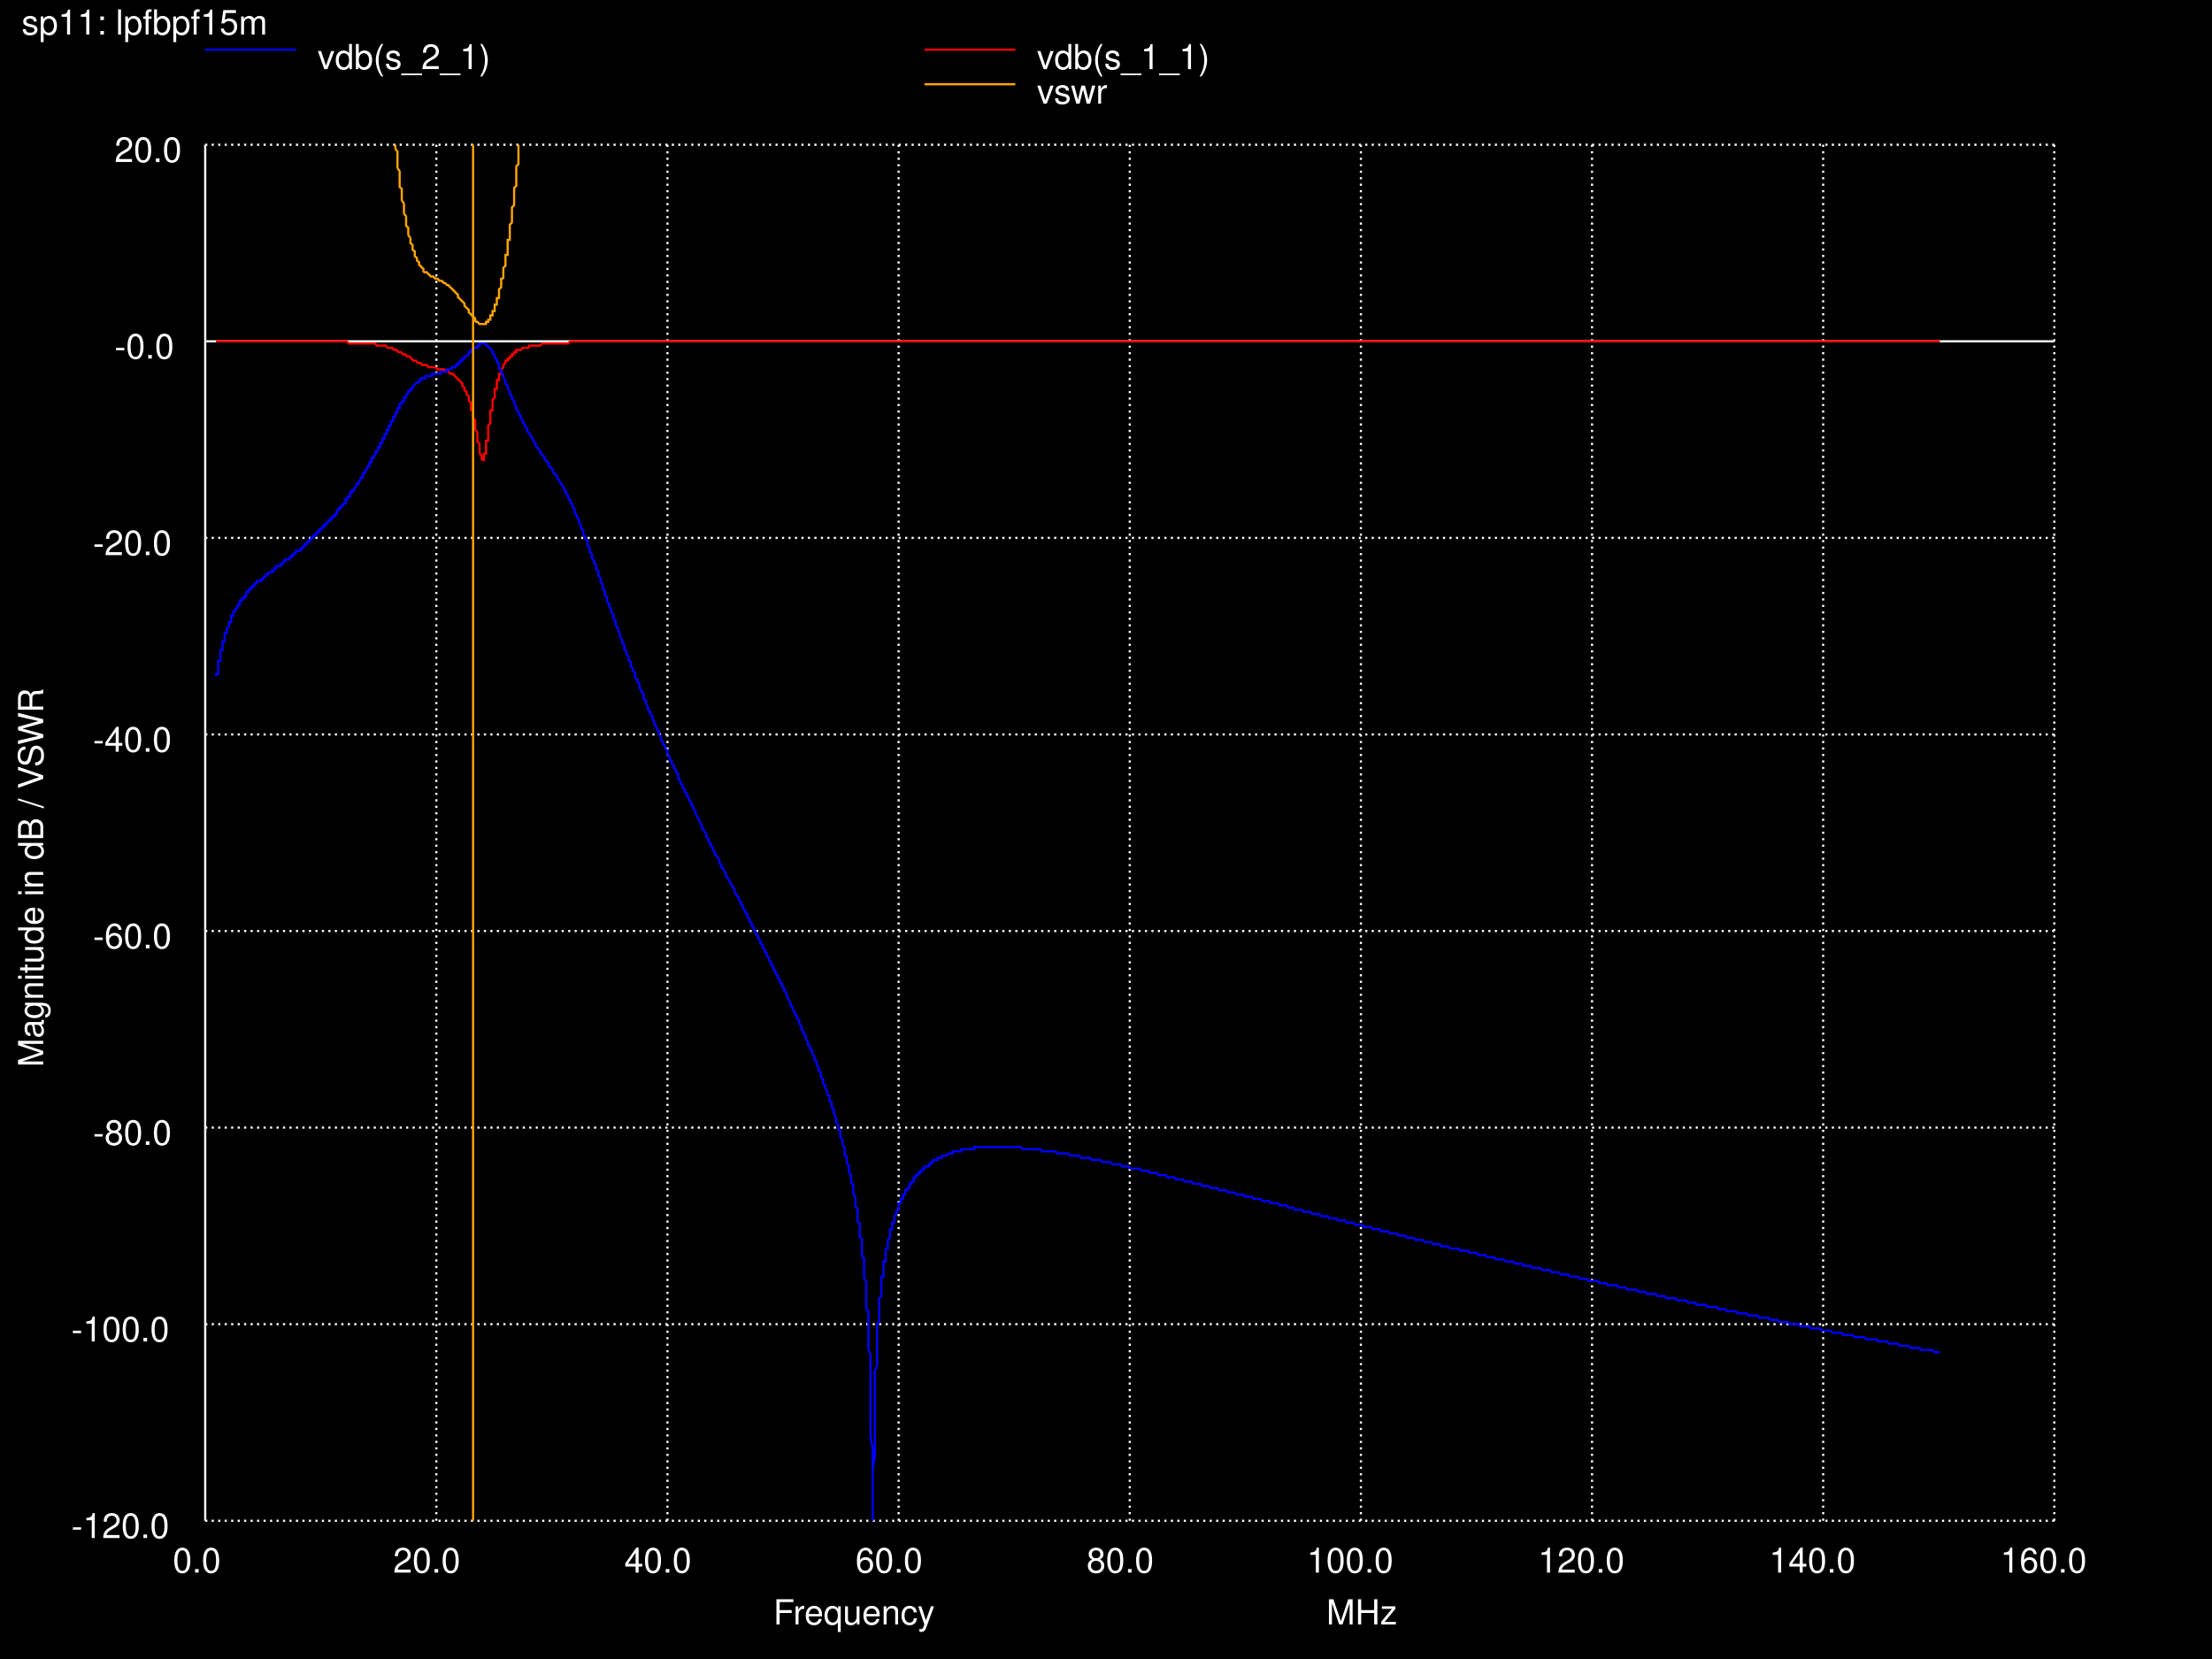
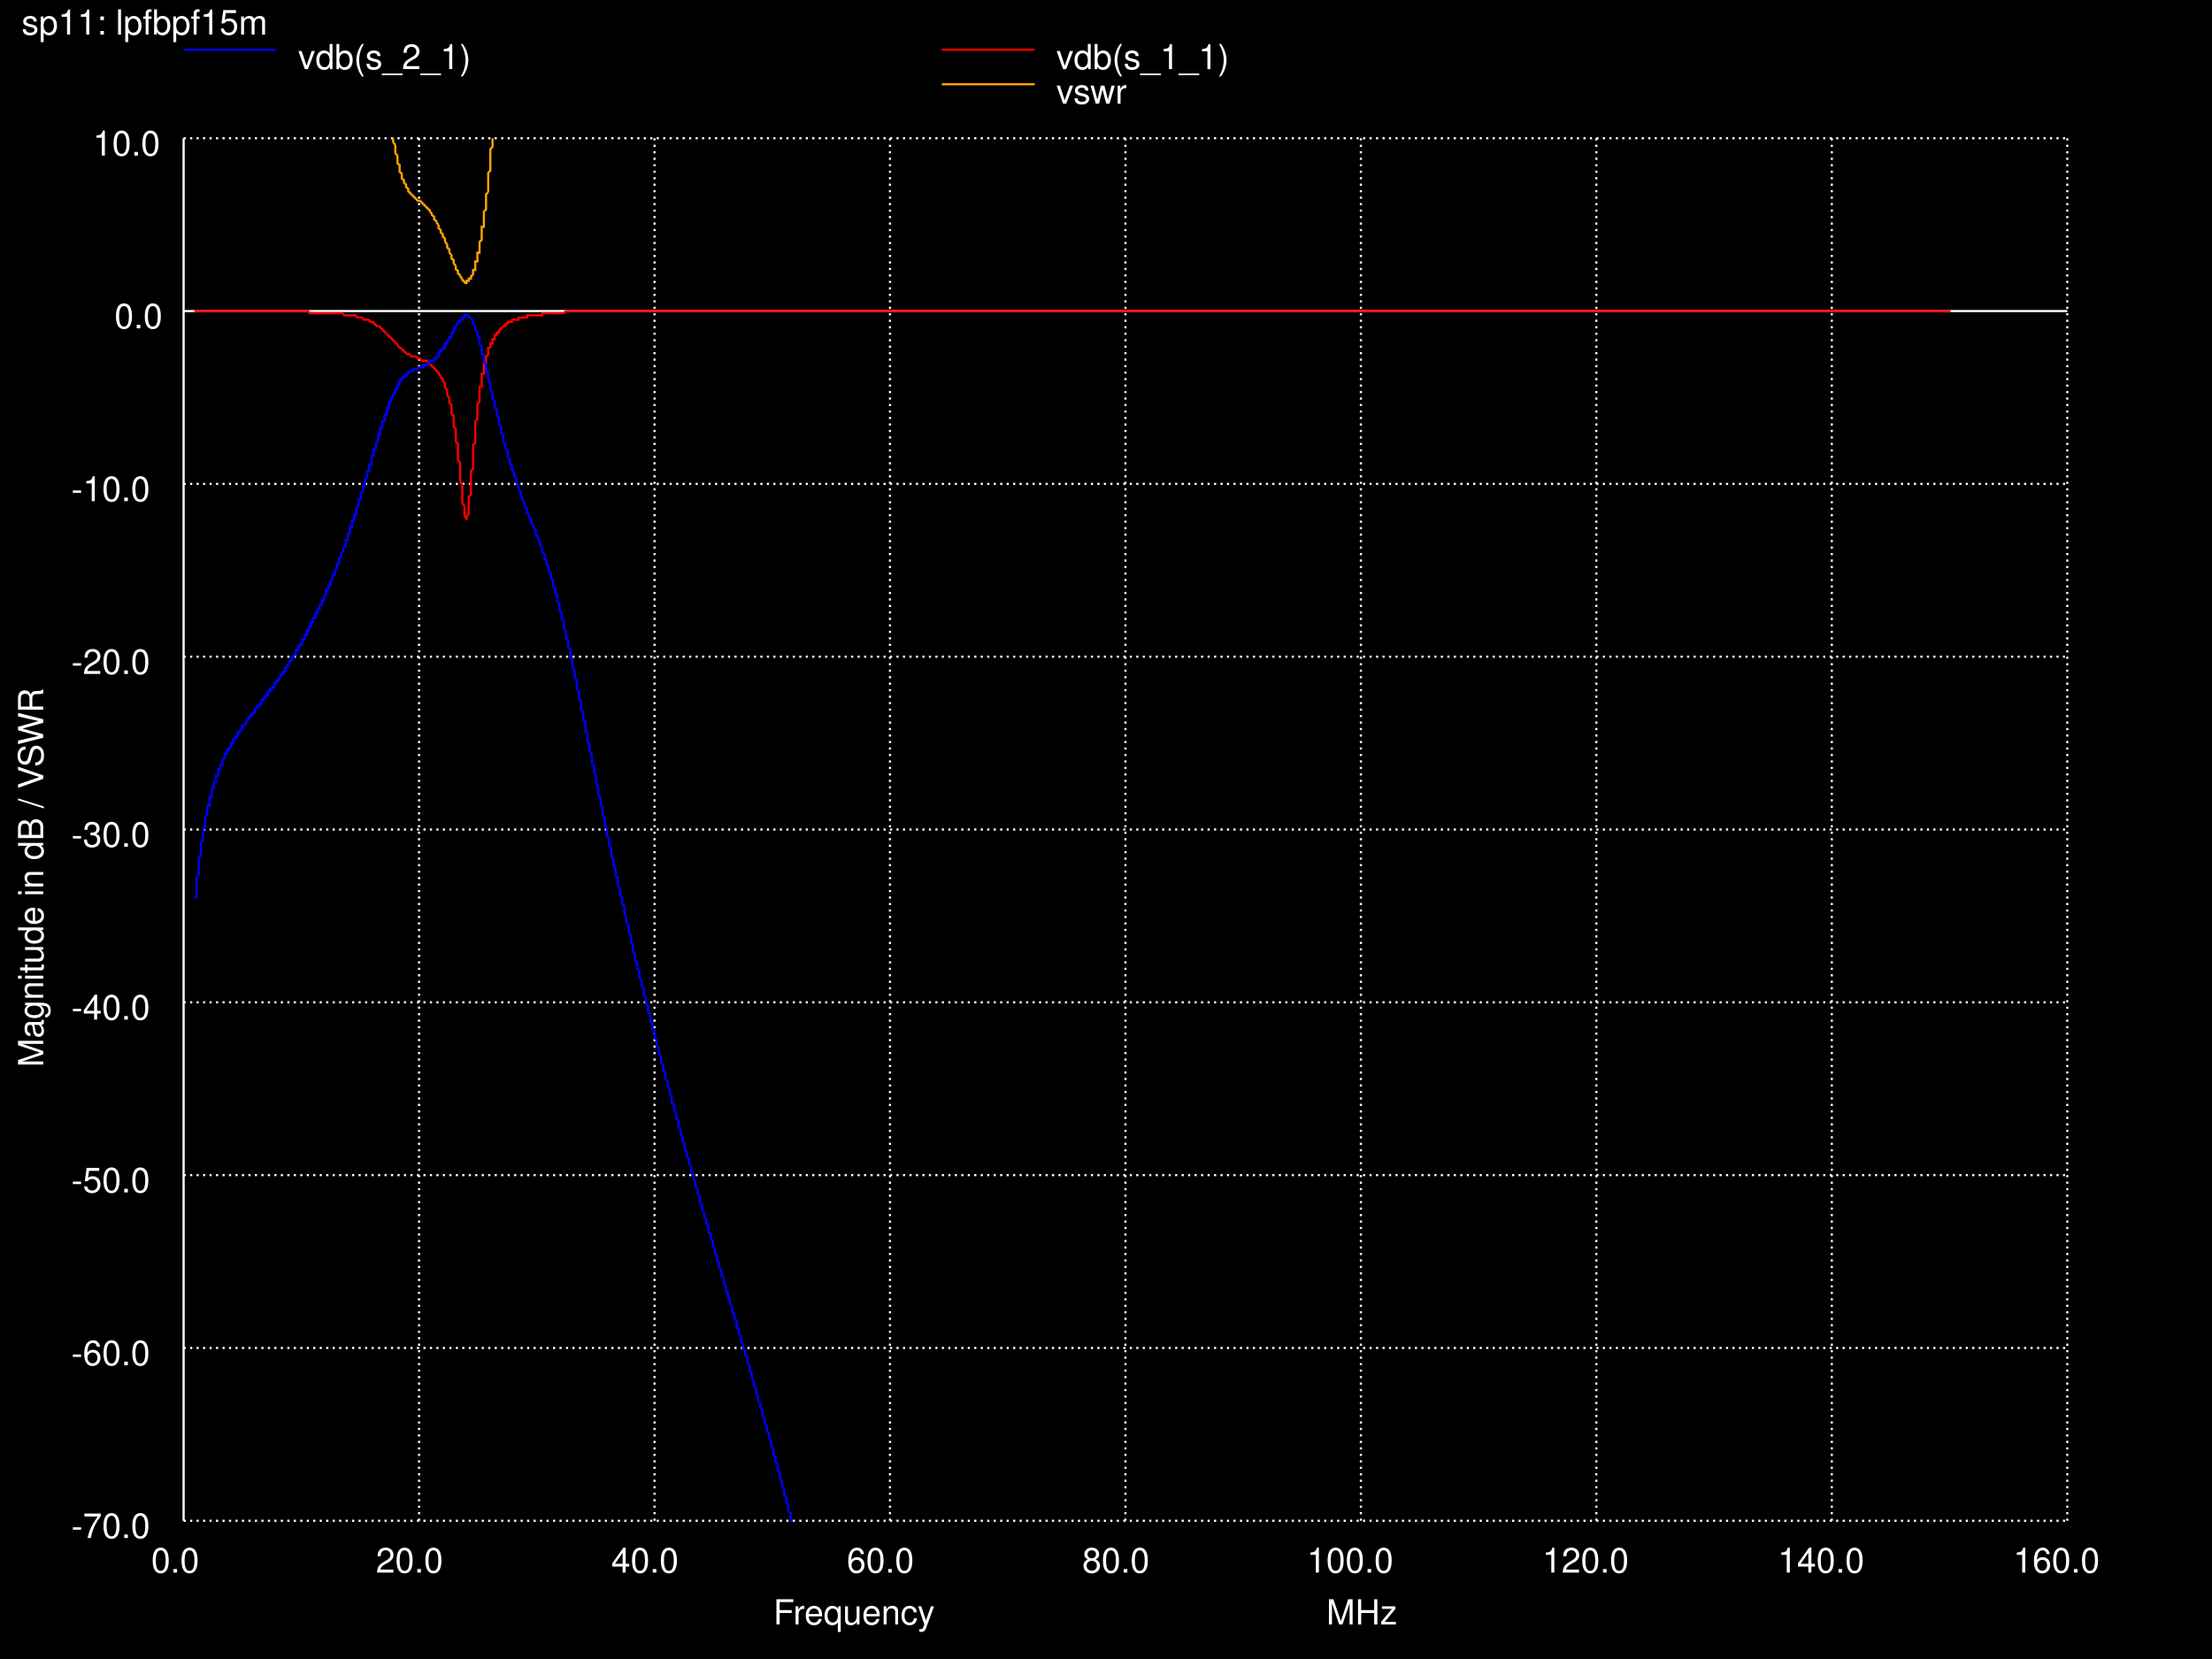
<svg xmlns="http://www.w3.org/2000/svg" version="1.1" width="100%" height="100%" viewBox="0 0 1024 768" style="fill: none; font-family: Helvetica;  font: Helvetica; ">
  <rect x="0" y="0" width="1024" height="768" fill="black" stroke="none" />
  <text stroke="none" fill="white" font-size="16" x="358" y="752">
Frequency
</text>
  <text transform="rotate(-90, 20, 494)" stroke="none" fill="white" font-size="16" x="20" y="494">
Magnitude in dB / VSWR
</text>
  <text stroke="none" fill="white" font-size="16" x="10" y="16">
sp11: lpfbpf15m
</text>
-   <path stroke="white" d="M95 704l0 -637" />
-   <text stroke="none" fill="white" font-size="16" x="80" y="728">
+   <path stroke="white" d="M85 704l0 -640" />
+   <text stroke="none" fill="white" font-size="16" x="70" y="728">
0.0
</text>
-   <path stroke="white" stroke-dasharray="1,2" d="M202 704l0 -637" />
-   <text stroke="none" fill="white" font-size="16" x="182" y="728">
+   <path stroke="white" stroke-dasharray="1,2" d="M194 704l0 -640" />
+   <text stroke="none" fill="white" font-size="16" x="174" y="728">
20.0
</text>
-   <path stroke="white" stroke-dasharray="1,2" d="M309 704l0 -637" />
-   <text stroke="none" fill="white" font-size="16" x="289" y="728">
+   <path stroke="white" stroke-dasharray="1,2" d="M303 704l0 -640" />
+   <text stroke="none" fill="white" font-size="16" x="283" y="728">
40.0
</text>
-   <path stroke="white" stroke-dasharray="1,2" d="M416 704l0 -637" />
-   <text stroke="none" fill="white" font-size="16" x="396" y="728">
+   <path stroke="white" stroke-dasharray="1,2" d="M412 704l0 -640" />
+   <text stroke="none" fill="white" font-size="16" x="392" y="728">
60.0
</text>
-   <path stroke="white" stroke-dasharray="1,2" d="M523 704l0 -637" />
-   <text stroke="none" fill="white" font-size="16" x="503" y="728">
+   <path stroke="white" stroke-dasharray="1,2" d="M521 704l0 -640" />
+   <text stroke="none" fill="white" font-size="16" x="501" y="728">
80.0
</text>
-   <path stroke="white" stroke-dasharray="1,2" d="M630 704l0 -637" />
+   <path stroke="white" stroke-dasharray="1,2" d="M630 704l0 -640" />
  <text stroke="none" fill="white" font-size="16" x="605" y="728">
100.0
</text>
-   <path stroke="white" stroke-dasharray="1,2" d="M737 704l0 -637" />
-   <text stroke="none" fill="white" font-size="16" x="712" y="728">
+   <path stroke="white" stroke-dasharray="1,2" d="M739 704l0 -640" />
+   <text stroke="none" fill="white" font-size="16" x="714" y="728">
120.0
</text>
-   <path stroke="white" stroke-dasharray="1,2" d="M844 704l0 -637" />
-   <text stroke="none" fill="white" font-size="16" x="819" y="728">
+   <path stroke="white" stroke-dasharray="1,2" d="M848 704l0 -640" />
+   <text stroke="none" fill="white" font-size="16" x="823" y="728">
140.0
</text>
-   <path stroke="white" stroke-dasharray="1,2" d="M951 704l0 -637" />
-   <text stroke="none" fill="white" font-size="16" x="926" y="728">
+   <path stroke="white" stroke-dasharray="1,2" d="M957 704l0 -640" />
+   <text stroke="none" fill="white" font-size="16" x="932" y="728">
160.0
</text>
  <text stroke="none" fill="white" font-size="16" x="614" y="752">
MHz
</text>
-   <path stroke="white" stroke-dasharray="1,2" d="M95 704l856 0" />
+   <path stroke="white" stroke-dasharray="1,2" d="M85 704l872 0" />
  <text stroke="none" fill="white" font-size="16" x="33" y="712">
- -120.0
+ -70.0
</text>
-   <path stroke="white" stroke-dasharray="1,2" d="M95 613l856 0" />
-   <text stroke="none" fill="white" font-size="16" x="33" y="621">
- -100.0
- </text>
-   <path stroke="white" stroke-dasharray="1,2" d="M95 522l856 0" />
-   <text stroke="none" fill="white" font-size="16" x="43" y="530">
- -80.0
- </text>
-   <path stroke="white" stroke-dasharray="1,2" d="M95 431l856 0" />
-   <text stroke="none" fill="white" font-size="16" x="43" y="439">
+   <path stroke="white" stroke-dasharray="1,2" d="M85 624l872 0" />
+   <text stroke="none" fill="white" font-size="16" x="33" y="632">
-60.0
</text>
-   <path stroke="white" stroke-dasharray="1,2" d="M95 340l856 0" />
-   <text stroke="none" fill="white" font-size="16" x="43" y="348">
+   <path stroke="white" stroke-dasharray="1,2" d="M85 544l872 0" />
+   <text stroke="none" fill="white" font-size="16" x="33" y="552">
+ -50.0
+ </text>
+   <path stroke="white" stroke-dasharray="1,2" d="M85 464l872 0" />
+   <text stroke="none" fill="white" font-size="16" x="33" y="472">
-40.0
</text>
-   <path stroke="white" stroke-dasharray="1,2" d="M95 249l856 0" />
-   <text stroke="none" fill="white" font-size="16" x="43" y="257">
+   <path stroke="white" stroke-dasharray="1,2" d="M85 384l872 0" />
+   <text stroke="none" fill="white" font-size="16" x="33" y="392">
+ -30.0
+ </text>
+   <path stroke="white" stroke-dasharray="1,2" d="M85 304l872 0" />
+   <text stroke="none" fill="white" font-size="16" x="33" y="312">
-20.0
</text>
-   <path stroke="white" d="M95 158l856 0" />
-   <text stroke="none" fill="white" font-size="16" x="53" y="166">
- -0.0
+   <path stroke="white" stroke-dasharray="1,2" d="M85 224l872 0" />
+   <text stroke="none" fill="white" font-size="16" x="33" y="232">
+ -10.0
</text>
-   <path stroke="white" stroke-dasharray="1,2" d="M95 67l856 0" />
-   <text stroke="none" fill="white" font-size="16" x="53" y="75">
- 20.0
+   <path stroke="white" d="M85 144l872 0" />
+   <text stroke="none" fill="white" font-size="16" x="53" y="152">
+ 0.0
+ </text>
+   <path stroke="white" stroke-dasharray="1,2" d="M85 64l872 0" />
+   <text stroke="none" fill="white" font-size="16" x="43" y="72">
+ 10.0
</text>
  <text stroke="none" fill="white" font-size="16" x="10" y="32">
     
</text>
-   <path stroke="red" d="M428 23l42 0" />
-   <text stroke="none" fill="white" font-size="16" x="480" y="32">
+   <path stroke="red" d="M436 23l43 0" />
+   <text stroke="none" fill="white" font-size="16" x="489" y="32">
vdb(s_1_1)
</text>
-   <path stroke="red" d="M100 158l61 0M161 159l0 -1M161 159l13 0M174 160l0 -1M174 160l5 0M179 161l0 -1M179 161l3 0M182 162l0 -1M182 162l2 0M184 163l0 -1M184 163l2 0M186 164l0 -1M186 164l2 0M188 165l0 -1M188 165l2 0M190 166l0 -1M190 166l1 0M191 167l0 -1" />
-   <path stroke="red" d="M191 167l2 0M193 168l0 -1M193 168l2 0M195 169l0 -1M195 169l3 0M198 170l0 -1M198 170l4 0M202 171l0 -1M202 171l4 0M206 172l0 -1M206 172l2 0M208 173l0 -1M208 173l2 0M210 174l0 -1M210 174l1 0M211 175l0 -1M211 175l1 0M212 176l0 -1" />
-   <path stroke="red" d="M212 176l1 0M213 177l0 -1M213 177l1 0M214 179l0 -2M214 179l1 0M215 181l0 -2M215 181l1 0M216 183l0 -2M216 183l1 0M217 186l0 -3M217 186l1 0M218 190l0 -4M218 190l1 0M219 194l0 -4M219 194l1 0M220 199l0 -5M220 199l1 1M221 205l0 -5" />
-   <path stroke="red" d="M221 205l1 0M222 210l0 -5M222 210l1 1M223 213l0 -2M223 213l1 0 0 -3 1 0 0 -6 1 0 0 -7 1 -1 0 -6 1 0 0 -5 1 -1 0 -4 1 0 0 -4 1 0 0 -3 1 0 0 -2 1 -1 0 -1 1 -1 0 -1 1 0 0 -1 1 0 0 -1 1 0 0 -1 1 0 0 -1 1 0 0 -1 2 0 1 -1 3 0" />
-   <path stroke="red" d="M245 161l0 -1 5 0 1 -1 12 0 1 -1 634 0" />
-   <path stroke="blue" d="M95 23l42 0" />
-   <text stroke="none" fill="white" font-size="16" x="147" y="32">
+   <path stroke="red" d="M90 144l53 0M143 145l0 -1M143 145l16 0M159 146l0 -1M159 146l6 0M165 147l0 -1M165 147l3 0M168 148l0 -1M168 148l3 0M171 149l0 -1M171 149l2 0M173 150l0 -1M173 150l1 0M174 151l0 -1M174 151l2 0M176 152l0 -1M176 152l1 0M177 153l0 -1" />
+   <path stroke="red" d="M177 153l1 0M178 154l0 -1M178 154l1 0M179 155l0 -1M179 155l1 0M180 156l0 -1M180 156l1 0M181 157l0 -1M181 157l1 0M182 158l0 -1M182 158l1 0M183 159l0 -1M183 159l1 0M184 160l0 -1M184 160l1 1 1 0M186 162l0 -1M186 162l1 0M187 163l0 -1" />
+   <path stroke="red" d="M187 163l1 0M188 164l0 -1M188 164l2 0M190 165l0 -1M190 165l3 0M193 166l0 -1M193 166l2 0M195 167l0 -1M195 167l3 0M198 168l0 -1M198 168l1 0M199 169l0 -1M199 169l1 0M200 170l0 -1M200 170l1 0M201 171l0 -1M201 171l1 0M202 172l0 -1" />
+   <path stroke="red" d="M202 172l1 0M203 173l0 -1M203 173l1 1M204 175l0 -1M204 175l1 0M205 177l0 -2M205 177l1 0M206 180l0 -3M206 180l1 0M207 183l0 -3M207 183l1 1M208 187l0 -3M208 187l1 0M209 192l0 -5M209 192l1 0M210 198l0 -6M210 198l1 0M211 205l0 -7" />
+   <path stroke="red" d="M211 205l1 0M212 213l0 -8M212 213l1 1M213 223l0 -9M213 223l1 1M214 233l0 -9M214 233l1 1M215 239l0 -5M215 239l1 1 0 -1 1 -1 0 -8 1 -1 0 -11 1 -1 0 -11 1 -1 0 -10 1 -1 0 -7 1 -1 0 -7 1 0 0 -6 1 0 0 -5 1 0 0 -3 1 -1 0 -3 1 0" />
+   <path stroke="red" d="M227 161l0 -2 1 0 0 -2 1 0 0 -2 1 0 0 -1 1 0 0 -1 2 -2 1 0 0 -1 1 0 0 -1 2 0 0 -1 3 0 0 -1 4 0 0 -1 7 0 0 -1 10 0 1 -1 641 0" />
+   <path stroke="blue" d="M85 23l43 0" />
+   <text stroke="none" fill="white" font-size="16" x="138" y="32">
vdb(s_2_1)
</text>
-   <path stroke="blue" d="M100 313l0 -1 1 0 0 -6 1 0 0 -5 1 0 0 -4 1 0 0 -4 1 0 0 -2 1 -1 0 -2 1 0 0 -3 1 0 0 -2 1 0 0 -1 1 -1 0 -1 1 0 0 -2 1 0 0 -1 1 0 0 -1 1 0 0 -2 1 0 0 -1 1 0 0 -1 1 0 0 -1 1 0 0 -1 1 0 0 -1 2 0 0 -1 1 0 0 -1 1 0 0 -1 1 0 0 -1" />
-   <path stroke="blue" d="M124 265l2 0 0 -1 1 0 0 -1 1 0 0 -1 2 0 0 -1 1 0 0 -1 1 0 0 -1 2 0 0 -1 1 0 0 -1 1 0 0 -1 1 0 0 -1 2 0 0 -1 1 0 0 -1 1 0 0 -1 1 0 0 -1 1 0 0 -1 1 0 0 -1 1 0 0 -1 1 0 0 -1 1 0 0 -1 1 0 0 -1 1 0 0 -1 1 0 0 -1 1 0 0 -1 1 0" />
-   <path stroke="blue" d="M152 242l0 -1 1 0 0 -1 1 0 0 -1 1 0 0 -1 1 0 0 -2 1 0 0 -1 1 0 0 -1 1 0 0 -1 1 0 0 -2 1 0 0 -1 1 0 0 -2 1 0 0 -1 1 0 0 -1 1 -1 0 -1 1 0 0 -1 1 -1 0 -1 1 0 0 -2 1 0 0 -1 1 -1 0 -1 1 0 0 -2 1 0 0 -2 1 0 0 -1 1 -1 0 -1 1 0" />
-   <path stroke="blue" d="M175 209l0 -2 1 0 0 -2 1 0 0 -2 1 0 0 -2 1 0 0 -2 1 0 0 -2 1 0 0 -2 1 0 0 -2 1 0 0 -2 1 0 0 -2 1 0 0 -2 1 0 0 -1 1 0 0 -2 1 0 0 -1 1 -1 0 -1 1 0 0 -1 1 0 0 -1 2 -2 1 0 0 -1 1 0 0 -1 2 0 0 -1 3 0 0 -1 4 0 0 -1 3 0 0 -1 2 0" />
-   <path stroke="blue" d="M209 171l0 -1 2 0 0 -1 1 0 0 -1 1 0 0 -1 1 0 0 -1 1 0 0 -1 1 0 1 -1 0 -1 1 0 0 -1 1 0 0 -1 2 0 0 -1 1 0 0 -1 3 0M225 160l0 -1M225 160l1 0M226 161l0 -1M226 161l1 0M227 162l0 -1M227 162l1 0M228 164l0 -2M228 164l1 0M229 166l0 -2" />
-   <path stroke="blue" d="M229 166l1 0M230 168l0 -2M230 168l1 0M231 171l0 -3M231 171l1 0M232 173l0 -2M232 173l1 0M233 175l0 -2M233 175l1 1M234 178l0 -2M234 178l1 0M235 180l0 -2M235 180l1 1M236 183l0 -2M236 183l1 0M237 185l0 -2M237 185l1 0M238 187l0 -2" />
-   <path stroke="blue" d="M238 187l1 1M239 190l0 -2M239 190l1 0M240 192l0 -2M240 192l1 0M241 194l0 -2M241 194l1 0M242 196l0 -2M242 196l1 0M243 198l0 -2M243 198l1 0M244 200l0 -2M244 200l1 0M245 201l0 -1M245 201l1 1M246 203l0 -1M246 203l1 0M247 205l0 -2" />
-   <path stroke="blue" d="M247 205l1 0M248 207l0 -2M248 207l1 0M249 208l0 -1M249 208l1 0M250 210l0 -2M250 210l1 0M251 211l0 -1M251 211l1 0M252 213l0 -2M252 213l1 0M253 214l0 -1M253 214l1 0M254 216l0 -2M254 216l1 0M255 217l0 -1M255 217l1 0M256 219l0 -2" />
-   <path stroke="blue" d="M256 219l1 0M257 220l0 -1M257 220l1 0M258 222l0 -2M258 222l1 0M259 223l0 -1M259 223l1 1M260 225l0 -1M260 225l1 0M261 227l0 -2M261 227l1 0M262 229l0 -2M262 229l1 0M263 231l0 -2M263 231l1 0M264 233l0 -2M264 233l1 0M265 235l0 -2" />
-   <path stroke="blue" d="M265 235l1 0M266 238l0 -3M266 238l1 0M267 240l0 -2M267 240l1 0M268 242l0 -2M268 242l1 1M269 245l0 -2M269 245l1 0M270 248l0 -3M270 248l1 0M271 250l0 -2M271 250l1 0M272 253l0 -3M272 253l1 0M273 256l0 -3M273 256l1 0M274 259l0 -3" />
-   <path stroke="blue" d="M274 259l1 0M275 261l0 -2M275 261l1 0M276 264l0 -3M276 264l1 0M277 267l0 -3M277 267l1 0M278 270l0 -3M278 270l1 0M279 273l0 -3M279 273l1 0M280 276l0 -3M280 276l1 0M281 279l0 -3M281 279l1 0M282 281l0 -2M282 281l1 1M283 284l0 -2" />
-   <path stroke="blue" d="M283 284l1 0M284 287l0 -3M284 287l1 0M285 290l0 -3M285 290l1 0M286 292l0 -2M286 292l1 1M287 295l0 -2M287 295l1 1M288 298l0 -2M288 298l1 0M289 301l0 -3M289 301l1 0M290 303l0 -2M290 303l1 1M291 306l0 -2M291 306l1 0M292 309l0 -3" />
-   <path stroke="blue" d="M292 309l1 0M293 311l0 -2M293 311l1 0M294 314l0 -3M294 314l1 0M295 316l0 -2M295 316l1 0M296 319l0 -3M296 319l1 0M297 321l0 -2M297 321l1 0M298 324l0 -3M298 324l1 0M299 326l0 -2M299 326l1 1M300 329l0 -2M300 329l1 0M301 331l0 -2" />
-   <path stroke="blue" d="M301 331l1 0M302 333l0 -2M302 333l1 1M303 336l0 -2M303 336l1 0M304 338l0 -2M304 338l1 0M305 340l0 -2M305 340l1 1M306 343l0 -2M306 343l1 0M307 345l0 -2M307 345l1 0M308 347l0 -2M308 347l1 0M309 350l0 -3M309 350l1 0M310 352l0 -2" />
-   <path stroke="blue" d="M310 352l1 0M311 354l0 -2M311 354l1 0M312 356l0 -2M312 356l1 0M313 358l0 -2M313 358l1 0M314 361l0 -3M314 361l1 0M315 363l0 -2M315 363l1 0M316 365l0 -2M316 365l1 0M317 367l0 -2M317 367l1 0M318 369l0 -2M318 369l1 0M319 371l0 -2" />
-   <path stroke="blue" d="M319 371l1 0M320 373l0 -2M320 373l1 0M321 375l0 -2M321 375l1 0M322 377l0 -2M322 377l1 1M323 379l0 -1M323 379l1 1M324 381l0 -1M324 381l1 1M325 384l0 -2M325 384l1 0M326 385l0 -1M326 385l1 1M327 388l0 -2M327 388l1 0M328 390l0 -2" />
-   <path stroke="blue" d="M328 390l1 0M329 392l0 -2M329 392l1 0M330 394l0 -2M330 394l1 0M331 396l0 -2M331 396l1 0M332 397l0 -1M332 397l1 1M333 400l0 -2M333 400l1 0M334 402l0 -2M334 402l1 0M335 403l0 -1M335 403l1 1M336 406l0 -2M336 406l1 0M337 407l0 -1" />
-   <path stroke="blue" d="M337 407l1 1M338 409l0 -1M338 409l1 1M339 411l0 -1M339 411l1 0M340 413l0 -2M340 413l1 1M341 415l0 -1M341 415l1 0M342 417l0 -2M342 417l1 0M343 419l0 -2M343 419l1 0M344 421l0 -2M344 421l1 0M345 423l0 -2M345 423l1 0M346 425l0 -2" />
-   <path stroke="blue" d="M346 425l1 0M347 427l0 -2M347 427l1 0M348 429l0 -2M348 429l1 0M349 431l0 -2M349 431l1 0M350 433l0 -2M350 433l1 0M351 435l0 -2M351 435l1 0M352 437l0 -2M352 437l1 0M353 439l0 -2M353 439l1 0M354 441l0 -2M354 441l1 0M355 443l0 -2" />
-   <path stroke="blue" d="M355 443l1 0M356 445l0 -2M356 445l1 0M357 447l0 -2M357 447l1 0M358 449l0 -2M358 449l1 0M359 451l0 -2M359 451l1 0M360 453l0 -2M360 453l1 0M361 455l0 -2M361 455l1 0M362 457l0 -2M362 457l1 0M363 459l0 -2M363 459l1 0M364 461l0 -2" />
-   <path stroke="blue" d="M364 461l1 1M365 463l0 -1M365 463l1 1M366 466l0 -2M366 466l1 0M367 468l0 -2M367 468l1 0M368 470l0 -2M368 470l1 0M369 472l0 -2M369 472l1 0M370 474l0 -2M370 474l1 1M371 477l0 -2M371 477l1 0M372 479l0 -2M372 479l1 0M373 481l0 -2" />
-   <path stroke="blue" d="M373 481l1 1M374 484l0 -2M374 484l1 0M375 486l0 -2M375 486l1 0M376 488l0 -2M376 488l1 1M377 491l0 -2M377 491l1 0M378 493l0 -2M378 493l1 1M379 496l0 -2M379 496l1 0M380 499l0 -3M380 499l1 0M381 502l0 -3M381 502l1 0M382 504l0 -2" />
-   <path stroke="blue" d="M382 504l1 1M383 507l0 -2M383 507l1 0M384 510l0 -3M384 510l1 0M385 513l0 -3M385 513l1 0M386 516l0 -3M386 516l1 1M387 520l0 -3M387 520l1 0M388 523l0 -3M388 523l1 0M389 527l0 -4M389 527l1 0M390 530l0 -3M390 530l1 1M391 535l0 -4" />
-   <path stroke="blue" d="M391 535l1 0M392 539l0 -4M392 539l1 0M393 543l0 -4M393 543l1 1M394 548l0 -4M394 548l1 0M395 553l0 -5M395 553l1 1M396 559l0 -5M396 559l1 0M397 566l0 -7M397 566l1 0M398 573l0 -7M398 573l1 0M399 582l0 -9M399 582l1 0M400 592l0 -10" />
-   <path stroke="blue" d="M400 592l1 1M401 606l0 -13M401 606l1 1M402 625l0 -18M402 625l1 2M403 665l0 -38M403 665l1 6M404 704l0 -33M404 680l1 -6 0 -39 1 -3 0 -19 1 -1 0 -11 1 -1 0 -9 1 0 0 -7 1 0 0 -6 1 0 0 -4 1 -1 0 -4 1 0 0 -3 1 0 0 -3 1 -1 0 -2" />
-   <path stroke="blue" d="M415 560l1 0 0 -3 1 0 0 -2 1 0 0 -2 1 0 0 -2 1 0 0 -1 1 0 0 -2 1 0 0 -1 1 0 0 -2 1 0 0 -1 1 0 0 -1 1 0 0 -1 1 0 0 -1 1 0 0 -1 2 0 0 -1 1 0 0 -1 1 0 0 -1 2 0 0 -1 2 0 0 -1 2 0 1 -1 2 0 0 -1 4 0 0 -1 6 0 0 -1 22 0M473 532l0 -1" />
-   <path stroke="blue" d="M473 532l9 0M482 533l0 -1M482 533l7 0M489 534l0 -1M489 534l6 0M495 535l0 -1M495 535l5 0M500 536l0 -1M500 536l5 0M505 537l0 -1M505 537l5 0M510 538l0 -1M510 538l4 0 1 1 4 0M519 540l0 -1M519 540l4 0M523 541l0 -1M523 541l5 0" />
-   <path stroke="blue" d="M528 542l0 -1M528 542l4 0M532 543l0 -1M532 543l4 0M536 544l0 -1M536 544l4 0M540 545l0 -1M540 545l4 0M544 546l0 -1M544 546l4 0M548 547l0 -1M548 547l4 0M552 548l0 -1M552 548l4 0M556 549l0 -1M556 549l4 0M560 550l0 -1M560 550l4 0" />
-   <path stroke="blue" d="M564 551l0 -1M564 551l4 0M568 552l0 -1M568 552l4 0M572 553l0 -1M572 553l4 0M576 554l0 -1M576 554l4 0M580 555l0 -1M580 555l4 0M584 556l0 -1M584 556l4 0M588 557l0 -1M588 557l4 0M592 558l0 -1M592 558l4 0M596 559l0 -1M596 559l3 0" />
-   <path stroke="blue" d="M599 560l0 -1M599 560l4 0M603 561l0 -1M603 561l4 0M607 562l0 -1M607 562l4 0M611 563l0 -1M611 563l4 0M615 564l0 -1M615 564l4 0M619 565l0 -1M619 565l4 0M623 566l0 -1M623 566l4 0M627 567l0 -1M627 567l4 0M631 568l0 -1M631 568l4 0" />
-   <path stroke="blue" d="M635 569l0 -1M635 569l4 0M639 570l0 -1M639 570l4 0M643 571l0 -1M643 571l4 0M647 572l0 -1M647 572l4 0M651 573l0 -1M651 573l4 0M655 574l0 -1M655 574l4 0M659 575l0 -1M659 575l4 0M663 576l0 -1M663 576l4 0M667 577l0 -1M667 577l4 0" />
-   <path stroke="blue" d="M671 578l0 -1M671 578l4 0 1 1 4 0M680 580l0 -1M680 580l4 0M684 581l0 -1M684 581l4 0M688 582l0 -1M688 582l4 0M692 583l0 -1M692 583l4 0 1 1 4 0M701 585l0 -1M701 585l4 0M705 586l0 -1M705 586l4 0M709 587l0 -1M709 587l4 0 1 1" />
-   <path stroke="blue" d="M714 588l4 0M718 589l0 -1M718 589l4 0M722 590l0 -1M722 590l4 0 1 1 4 0M731 592l0 -1M731 592l4 0M735 593l0 -1M735 593l5 0M740 594l0 -1M740 594l4 0M744 595l0 -1M744 595l5 0M749 596l0 -1M749 596l4 0M753 597l0 -1M753 597l5 0" />
-   <path stroke="blue" d="M758 598l0 -1M758 598l4 0M762 599l0 -1M762 599l5 0M767 600l0 -1M767 600l4 0M771 601l0 -1M771 601l5 0M776 602l0 -1M776 602l5 0M781 603l0 -1M781 603l4 0M785 604l0 -1M785 604l5 0M790 605l0 -1M790 605l5 0M795 606l0 -1M795 606l4 0" />
-   <path stroke="blue" d="M799 607l0 -1M799 607l5 0M804 608l0 -1M804 608l5 0M809 609l0 -1M809 609l5 0M814 610l0 -1M814 610l5 0M819 611l0 -1M819 611l4 0 1 1 4 0M828 613l0 -1M828 613l5 0M833 614l0 -1M833 614l5 0M838 615l0 -1M838 615l5 0M843 616l0 -1" />
-   <path stroke="blue" d="M843 616l5 0M848 617l0 -1M848 617l5 0M853 618l0 -1M853 618l5 0M858 619l0 -1M858 619l5 0 1 1 5 0M869 621l0 -1M869 621l5 0M874 622l0 -1M874 622l5 0M879 623l0 -1M879 623l5 0M884 624l0 -1M884 624l5 0M889 625l0 -1M889 625l6 0" />
-   <path stroke="blue" d="M895 626l0 -1M895 626l3 0" />
-   <path stroke="#FFA500" d="M428 39l42 0" />
-   <text stroke="none" fill="white" font-size="16" x="480" y="48">
+   <path stroke="blue" d="M90 416l1 -1 0 -9 1 -1 0 -8 1 -1 0 -6 1 -1 0 -5 1 -1 0 -5 1 -1 0 -4 1 0 0 -4 1 0 0 -4 1 0 0 -3 1 0 0 -3 1 0 0 -3 1 0 0 -2 1 0 0 -2 1 -1 0 -2 1 0 0 -2 1 0 0 -1 1 0 0 -2 1 0 0 -2 1 0 0 -1 1 0 0 -2 1 0 0 -1 1 0 0 -2 1 0 0 -1" />
+   <path stroke="blue" d="M113 335l1 0 0 -1 1 -1 0 -1 1 0 0 -1 1 0 0 -1 1 0 0 -2 1 0 0 -1 1 0 0 -1 1 0 0 -2 1 0 0 -1 1 0 0 -1 1 0 0 -2 1 0 0 -1 1 0 0 -1 1 0 0 -2 1 0 0 -1 1 0 0 -1 1 -1 0 -1 1 0 0 -1 1 0 0 -2 1 0 0 -1 1 -1 0 -1 1 0 0 -2 1 0 0 -1" />
+   <path stroke="blue" d="M136 303l1 0 0 -2 1 0 0 -2 1 0 0 -1 1 0 0 -2 1 0 0 -2 1 0 0 -2 1 0 0 -2 1 0 0 -2 1 0 0 -2 1 0 0 -2 1 0 0 -2 1 0 0 -2 1 0 0 -2 1 0 0 -2 1 -1 0 -2 1 0 0 -2 1 0 0 -2 1 -1 0 -2 1 0 0 -2 1 -1 0 -2 1 0 0 -3 1 0 0 -2 1 -1 0 -2" />
+   <path stroke="blue" d="M159 253l1 0 0 -3 1 0 0 -3 1 0 0 -3 1 0 0 -3 1 0 0 -3 1 0 0 -3 1 -1 0 -3 1 0 0 -3 1 0 0 -3 1 0 0 -3 1 -1 0 -3 1 0 0 -3 1 0 0 -4 1 0 0 -3 1 0 0 -3 1 -1 0 -3 1 0 0 -3 1 0 0 -3 1 0 0 -3 1 0 0 -3 1 0 0 -3 1 0 0 -2 1 0 0 -2" />
+   <path stroke="blue" d="M182 182l1 0 0 -2 1 0 0 -2 1 0 0 -2 1 0 0 -1 1 0 0 -1 1 0 0 -1 1 0 0 -1 2 0 0 -1 2 0 1 -1 2 0 0 -1 2 0 0 -1 1 0 0 -1 2 0 0 -1 1 0 0 -1 1 0 0 -2 1 0 0 -1 1 0 0 -1 1 0 0 -2 1 0 0 -1 1 -1 0 -1 1 0 0 -2 1 0 0 -2 1 0 0 -1 1 -1" />
+   <path stroke="blue" d="M212 150l0 -1 1 0 0 -1 1 0 0 -1 1 0 0 -1 2 0M217 147l0 -1M217 147l1 0M218 148l0 -1M218 148l1 0M219 150l0 -2M219 150l1 1M220 153l0 -2M220 153l1 0M221 156l0 -3M221 156l1 0M222 160l0 -4M222 160l1 0M223 164l0 -4M223 164l1 0" />
+   <path stroke="blue" d="M224 168l0 -4M224 168l1 0M225 172l0 -4M225 172l1 0M226 176l0 -4M226 176l1 1M227 181l0 -4M227 181l1 0M228 185l0 -4M228 185l1 0M229 189l0 -4M229 189l1 0M230 193l0 -4M230 193l1 0M231 197l0 -4M231 197l1 0M232 201l0 -4M232 201l1 0" />
+   <path stroke="blue" d="M233 205l0 -4M233 205l1 0M234 208l0 -3M234 208l1 0M235 212l0 -4M235 212l1 0M236 215l0 -3M236 215l1 0M237 218l0 -3M237 218l1 0M238 221l0 -3M238 221l1 0M239 224l0 -3M239 224l1 0M240 227l0 -3M240 227l1 0M241 230l0 -3M241 230l1 0" />
+   <path stroke="blue" d="M242 232l0 -2M242 232l1 1M243 235l0 -2M243 235l1 0M244 238l0 -3M244 238l1 0M245 240l0 -2M245 240l1 0M246 243l0 -3M246 243l1 0M247 245l0 -2M247 245l1 0M248 248l0 -3M248 248l1 0M249 250l0 -2M249 250l1 1M250 253l0 -2M250 253l1 0" />
+   <path stroke="blue" d="M251 256l0 -3M251 256l1 0M252 259l0 -3M252 259l1 0M253 262l0 -3M253 262l1 0M254 265l0 -3M254 265l1 0M255 268l0 -3M255 268l1 0M256 272l0 -4M256 272l1 0M257 275l0 -3M257 275l1 0M258 279l0 -4M258 279l1 0M259 283l0 -4M259 283l1 0" />
+   <path stroke="blue" d="M260 287l0 -4M260 287l1 0M261 291l0 -4M261 291l1 1M262 296l0 -4M262 296l1 0M263 300l0 -4M263 300l1 0M264 305l0 -5M264 305l1 0M265 309l0 -4M265 309l1 1M266 314l0 -4M266 314l1 0M267 319l0 -5M267 319l1 1M268 324l0 -4M268 324l1 0" />
+   <path stroke="blue" d="M269 329l0 -5M269 329l1 0M270 334l0 -5M270 334l1 0M271 339l0 -5M271 339l1 0M272 344l0 -5M272 344l1 0M273 348l0 -4M273 348l1 1M274 354l0 -5M274 354l1 0M275 358l0 -4M275 358l1 1M276 363l0 -4M276 363l1 1M277 368l0 -4M277 368l1 1" />
+   <path stroke="blue" d="M278 373l0 -4M278 373l1 0M279 378l0 -5M279 378l1 0M280 383l0 -5M280 383l1 0M281 387l0 -4M281 387l1 1M282 392l0 -4M282 392l1 0M283 397l0 -5M283 397l1 0M284 401l0 -4M284 401l1 1M285 406l0 -4M285 406l1 0M286 410l0 -4M286 410l1 1" />
+   <path stroke="blue" d="M287 415l0 -4M287 415l1 0M288 419l0 -4M288 419l1 0M289 423l0 -4M289 423l1 1M290 428l0 -4M290 428l1 0M291 432l0 -4M291 432l1 0M292 436l0 -4M292 436l1 1M293 441l0 -4M293 441l1 0M294 445l0 -4M294 445l1 0M295 449l0 -4M295 449l1 0" />
+   <path stroke="blue" d="M296 453l0 -4M296 453l1 0M297 457l0 -4M297 457l1 0M298 461l0 -4M298 461l1 0M299 465l0 -4M299 465l1 0M300 469l0 -4M300 469l1 0M301 473l0 -4M301 473l1 0M302 477l0 -4M302 477l1 0M303 481l0 -4M303 481l1 0M304 484l0 -3M304 484l1 1" />
+   <path stroke="blue" d="M305 488l0 -3M305 488l1 1M306 492l0 -3M306 492l1 1M307 496l0 -3M307 496l1 0M308 500l0 -4M308 500l1 0M309 503l0 -3M309 503l1 1M310 507l0 -3M310 507l1 0M311 511l0 -4M311 511l1 0M312 514l0 -3M312 514l1 1M313 518l0 -3M313 518l1 0" />
+   <path stroke="blue" d="M314 522l0 -4M314 522l1 0M315 525l0 -3M315 525l1 1M316 529l0 -3M316 529l1 0M317 532l0 -3M317 532l1 1M318 536l0 -3M318 536l1 0M319 539l0 -3M319 539l1 1M320 543l0 -3M320 543l1 0M321 546l0 -3M321 546l1 1M322 550l0 -3M322 550l1 0" />
+   <path stroke="blue" d="M323 553l0 -3M323 553l1 1M324 557l0 -3M324 557l1 0M325 560l0 -3M325 560l1 1M326 564l0 -3M326 564l1 0M327 567l0 -3M327 567l1 0M328 571l0 -4M328 571l1 0M329 574l0 -3M329 574l1 0M330 577l0 -3M330 577l1 1M331 581l0 -3M331 581l1 0" />
+   <path stroke="blue" d="M332 584l0 -3M332 584l1 0M333 587l0 -3M333 587l1 1M334 591l0 -3M334 591l1 0M335 594l0 -3M335 594l1 1M336 598l0 -3M336 598l1 0M337 601l0 -3M337 601l1 0M338 604l0 -3M338 604l1 1M339 608l0 -3M339 608l1 0M340 611l0 -3M340 611l1 0" />
+   <path stroke="blue" d="M341 615l0 -4M341 615l1 0M342 618l0 -3M342 618l1 0M343 621l0 -3M343 621l1 1M344 625l0 -3M344 625l1 0M345 628l0 -3M345 628l1 0M346 631l0 -3M346 631l1 1M347 635l0 -3M347 635l1 0M348 638l0 -3M348 638l1 1M349 642l0 -3M349 642l1 0" />
+   <path stroke="blue" d="M350 645l0 -3M350 645l1 1M351 649l0 -3M351 649l1 0M352 652l0 -3M352 652l1 1M353 656l0 -3M353 656l1 0M354 659l0 -3M354 659l1 1M355 663l0 -3M355 663l1 0M356 666l0 -3M356 666l1 1M357 670l0 -3M357 670l1 0M358 674l0 -4M358 674l1 0" />
+   <path stroke="blue" d="M359 677l0 -3M359 677l1 0M360 681l0 -4M360 681l1 0M361 685l0 -4M361 685l1 0M362 688l0 -3M362 688l1 1M363 692l0 -3M363 692l1 1M364 696l0 -3M364 696l1 0M365 700l0 -4M365 700l1 0M366 704l0 -4M366 704l1 0" />
+   <path stroke="#FFA500" d="M436 39l43 0" />
+   <text stroke="none" fill="white" font-size="16" x="489" y="48">
vswr
</text>
-   <path stroke="#FFA500" d="M183 69l0 -2M183 69l1 1M184 78l0 -8M184 78l1 1M185 87l0 -8M185 87l1 0M186 93l0 -6M186 93l1 1M187 99l0 -5M187 99l1 1M188 105l0 -5M188 105l1 0M189 109l0 -4M189 109l1 1M190 113l0 -3M190 113l1 0M191 116l0 -3M191 116l1 0" />
-   <path stroke="#FFA500" d="M192 119l0 -3M192 119l1 0M193 121l0 -2M193 121l1 0M194 123l0 -2M194 123l1 0M195 124l0 -1M195 124l1 0M196 126l0 -2M196 126l2 0M198 127l0 -1M198 127l1 0M199 128l0 -1M199 128l2 0M201 129l0 -1M201 129l2 0M203 130l0 -1M203 130l2 0" />
-   <path stroke="#FFA500" d="M205 131l0 -1M205 131l1 0 1 1 1 0M208 133l0 -1M208 133l1 0M209 134l0 -1M209 134l1 0M210 135l0 -1M210 135l1 0M211 136l0 -1M211 136l1 0M212 138l0 -2M212 138l1 0M213 139l0 -1M213 139l1 0M214 140l0 -1M214 140l1 0M215 142l0 -2" />
-   <path stroke="#FFA500" d="M215 142l1 0M216 143l0 -1M216 143l1 0M217 145l0 -2M217 145l1 0M218 146l0 -1M218 146l1 0M219 147l0 -1M219 147l1 0M220 149l0 -2M220 149l1 0 1 1 3 0 0 -1 1 0 0 -1 1 0 0 -2 1 0 0 -2 1 0 0 -3 1 0 0 -3 1 0 0 -4 1 -1 0 -4 1 0" />
-   <path stroke="#FFA500" d="M233 129l0 -5 1 -1 0 -5 1 0 0 -7 1 0 0 -7 1 -1 0 -7 1 -1 0 -8 1 -1 0 -9 1 -1 0 -9M219 704l0 -637" />
+   <path stroke="#FFA500" d="M182 66l0 -2M182 66l1 1M183 71l0 -4M183 71l1 1M184 76l0 -4M184 76l1 0M185 80l0 -4M185 80l1 0M186 83l0 -3M186 83l1 0M187 85l0 -2M187 85l1 0M188 87l0 -2M188 87l1 0M189 89l0 -2M189 89l1 0M190 90l0 -1M190 90l1 0M191 91l0 -1" />
+   <path stroke="#FFA500" d="M191 91l1 0M192 92l0 -1M192 92l1 0M193 93l0 -1M193 93l2 0M195 94l0 -1M195 94l1 0M196 95l0 -1M196 95l1 0M197 96l0 -1M197 96l1 0M198 97l0 -1M198 97l1 0M199 98l0 -1M199 98l1 1M200 100l0 -1M200 100l1 0M201 102l0 -2M201 102l1 0" />
+   <path stroke="#FFA500" d="M202 103l0 -1M202 103l1 1M203 106l0 -2M203 106l1 0M204 108l0 -2M204 108l1 0M205 110l0 -2M205 110l1 0M206 112l0 -2M206 112l1 1M207 115l0 -2M207 115l1 0M208 117l0 -2M208 117l1 1M209 120l0 -2M209 120l1 0M210 122l0 -2M210 122l1 1" />
+   <path stroke="#FFA500" d="M211 125l0 -2M211 125l1 0M212 127l0 -2M212 127l1 0M213 128l0 -1M213 128l1 1M214 130l0 -1M214 130l1 0M215 131l0 -1M215 131l1 0 0 -1 1 0 0 -1 1 0 0 -1 1 -1 0 -2 1 0 0 -4 1 0 0 -4 1 0 0 -5 1 -1 0 -6 1 0 0 -7 1 -1 0 -7 1 -1" />
+   <path stroke="#FFA500" d="M226 89l0 -9 1 -1 0 -10 1 -1 0 -4" />
</svg>
